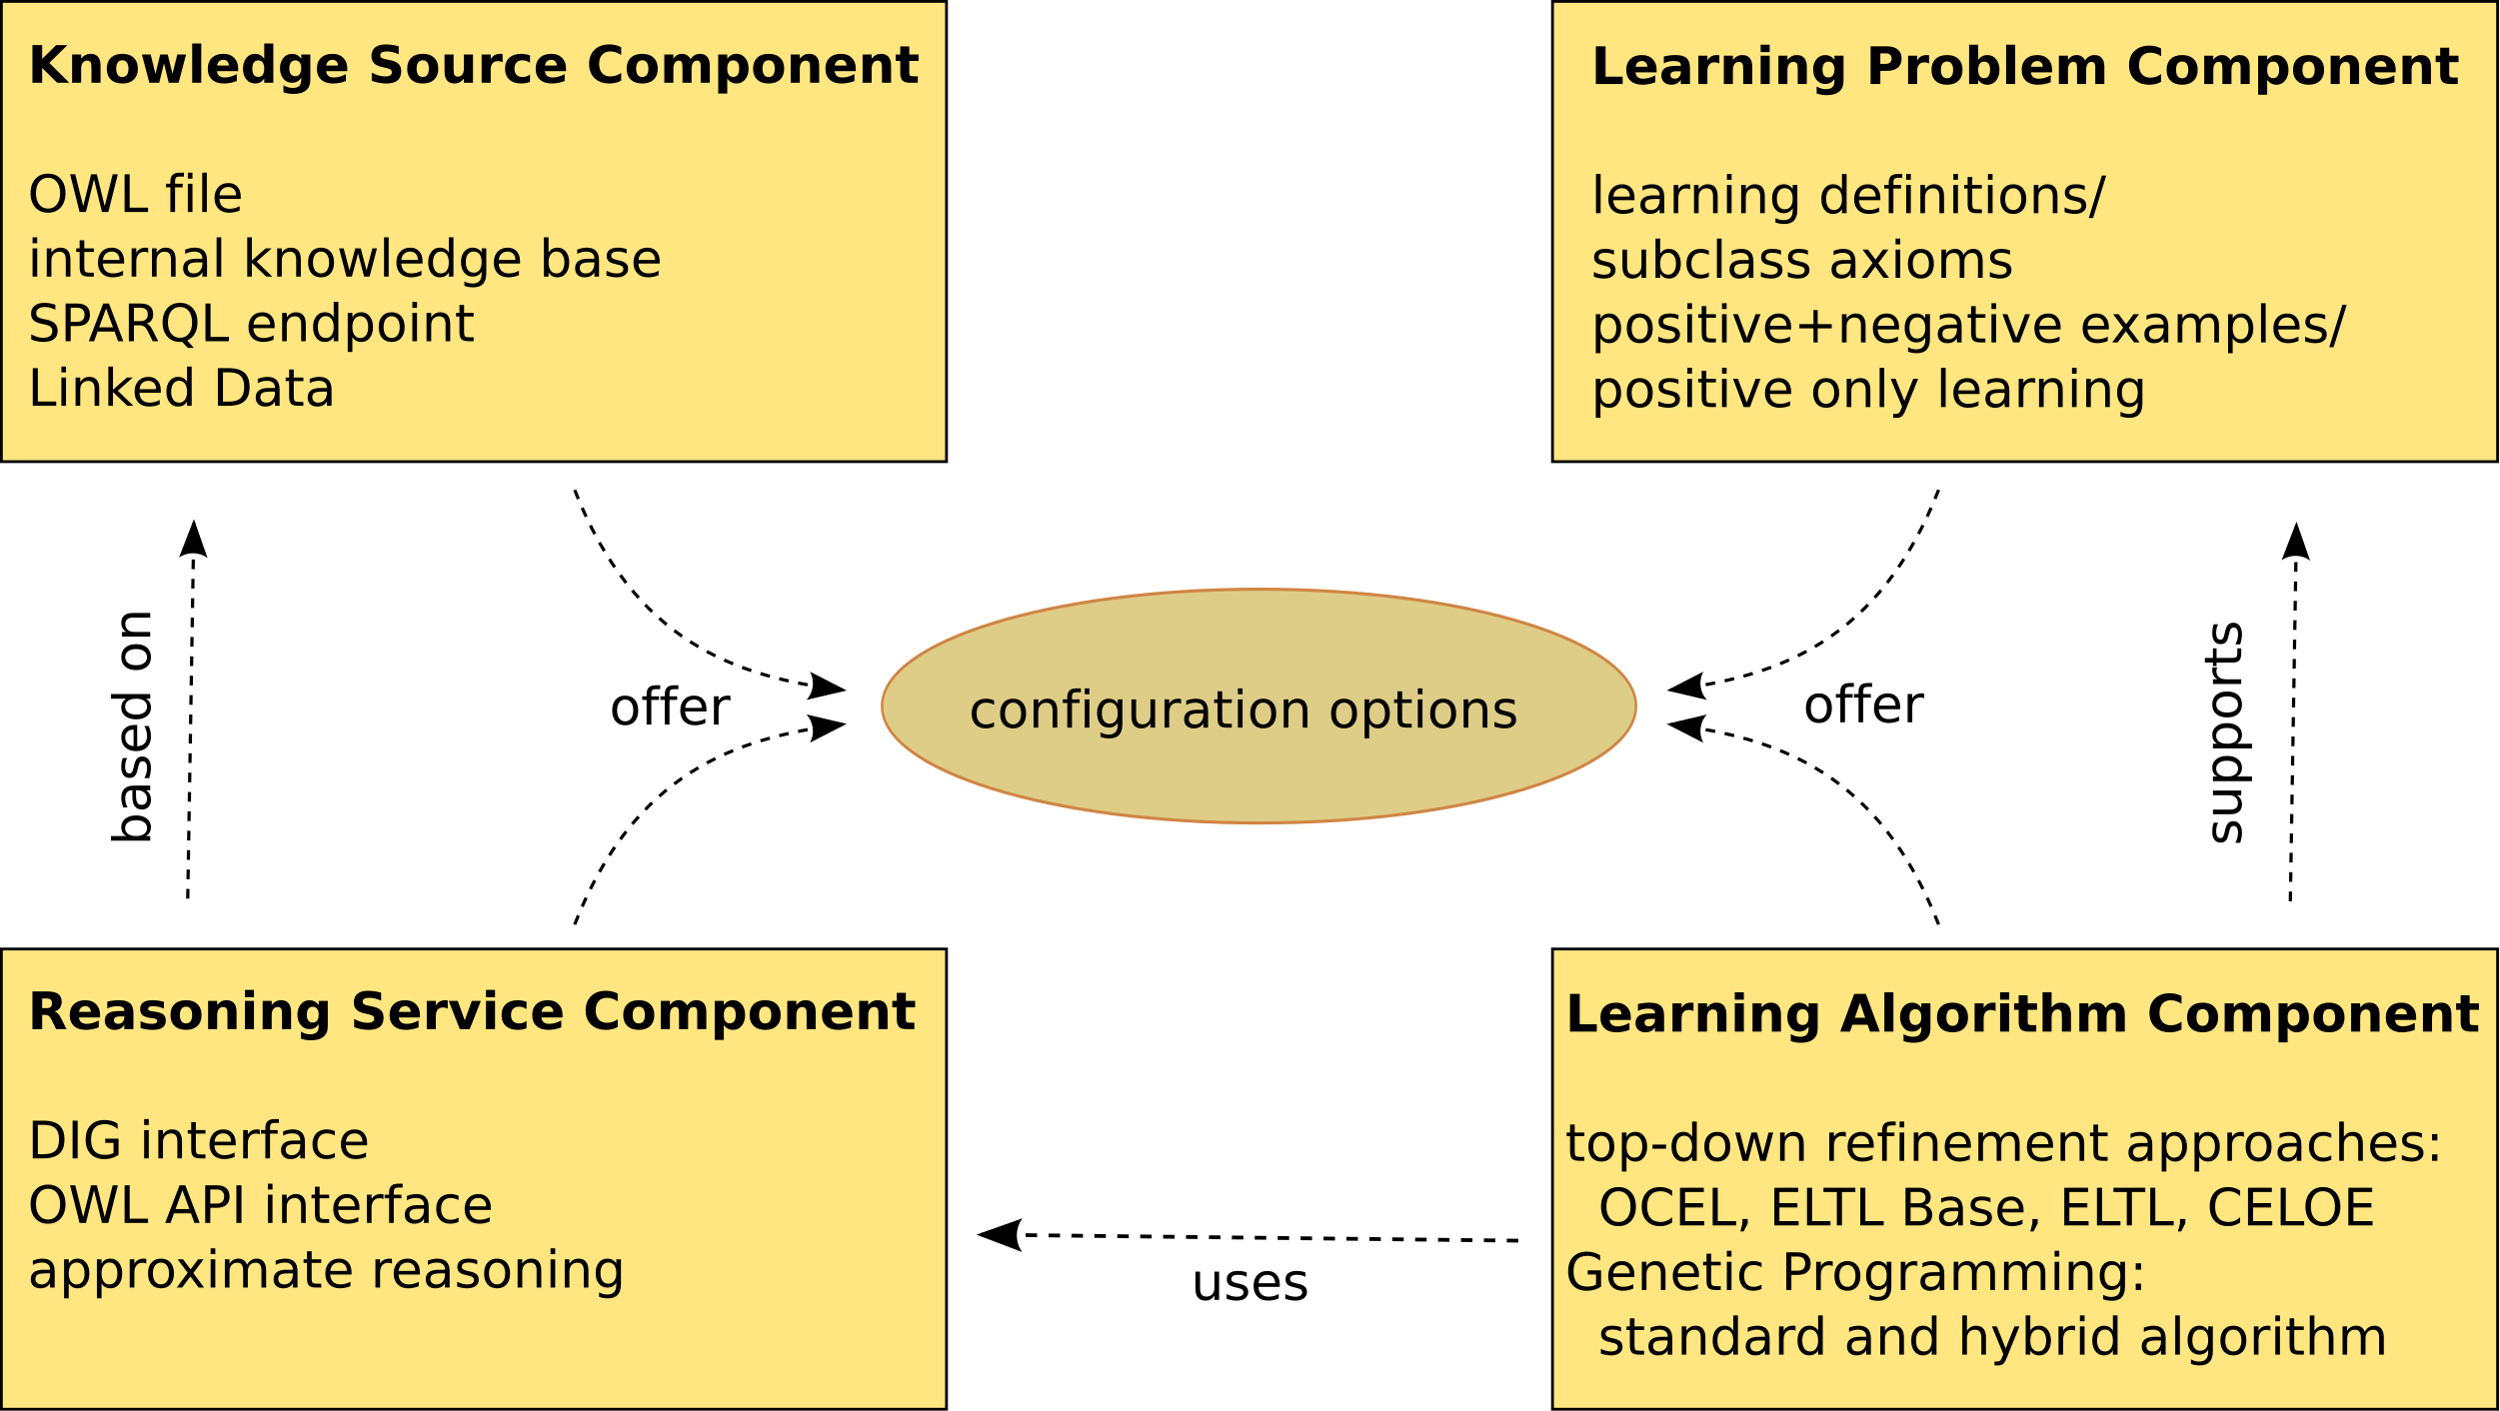
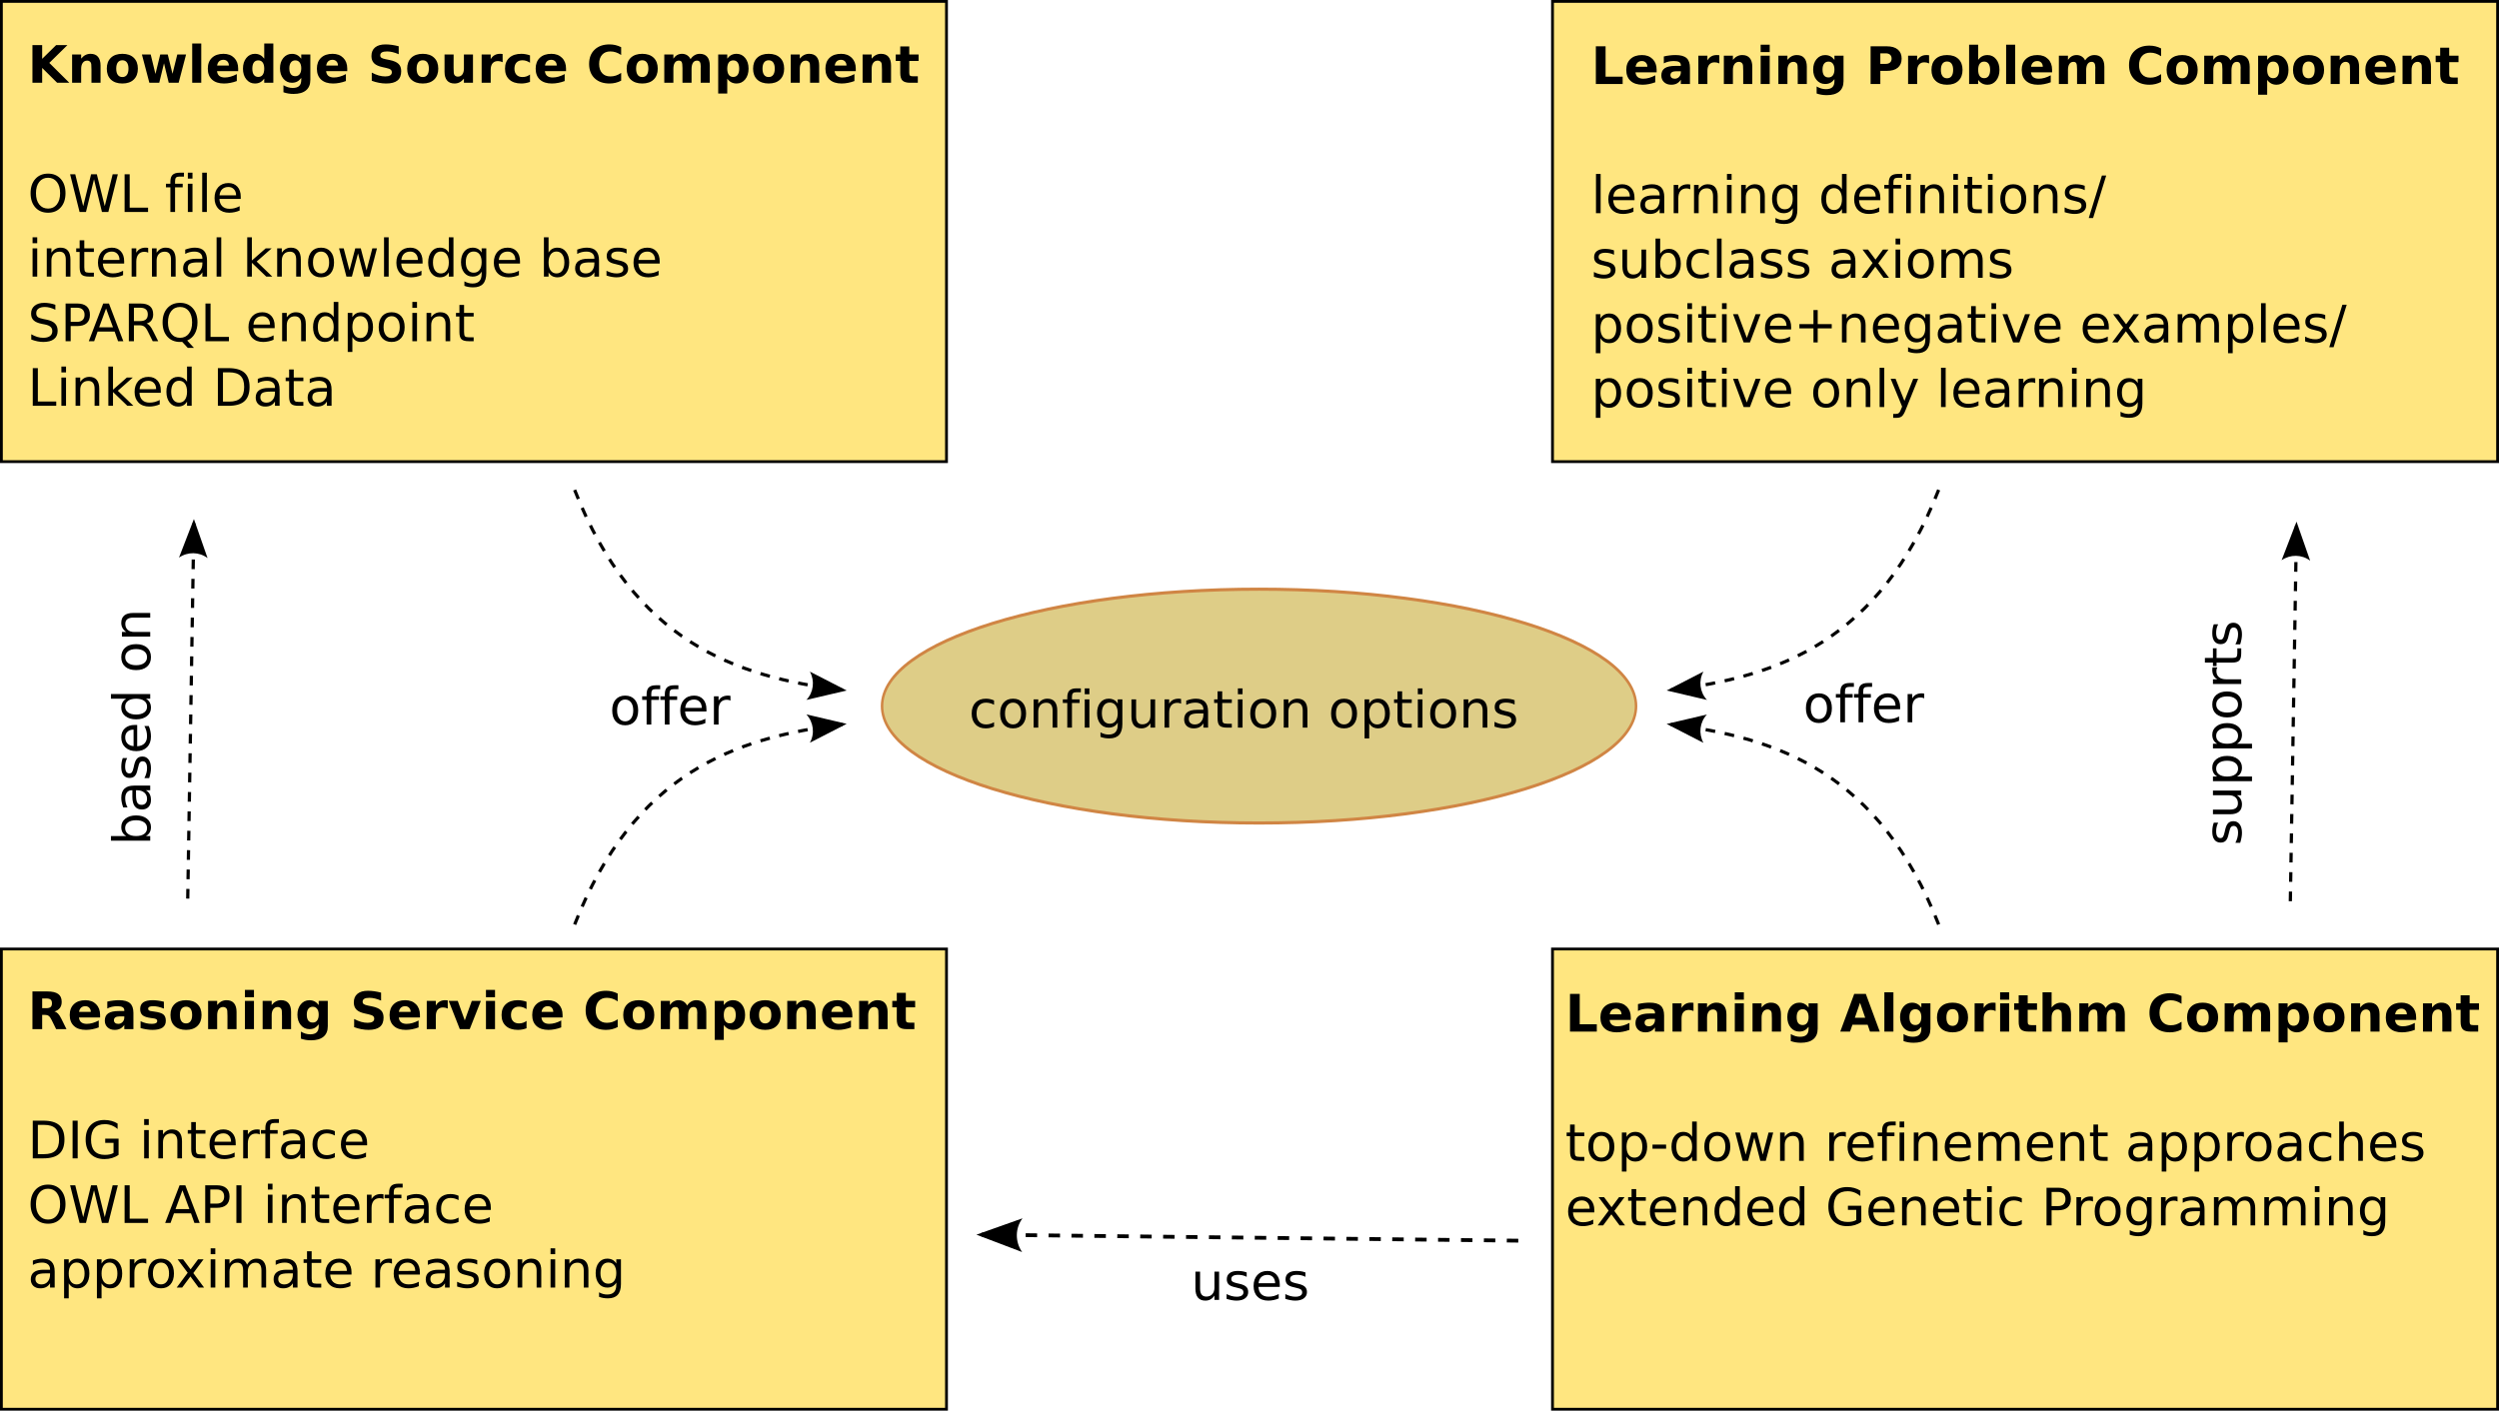
<svg xmlns="http://www.w3.org/2000/svg" width="1160" height="655" id="svg2" version="1.0">
  <defs id="defs4">
    <marker orient="auto" refY="0" refX="0" id="Arrow2Lend" style="overflow:visible">
      <path id="path3293" style="font-size:12px;fill-rule:evenodd;stroke-width:0.625;stroke-linejoin:round" d="M 8.719,4.034 L -2.207,0.016 L 8.719,-4.002 C 6.973,-1.63 6.983,1.616 8.719,4.034 z" transform="matrix(-1.1,0,0,-1.1,-1.1,0)" />
    </marker>
  </defs>
  <g id="layer1" transform="translate(190,-149.0945)">
    <rect style="fill:#ffe680;fill-rule:evenodd;stroke:#000000;stroke-width:1.301px;stroke-linecap:butt;stroke-linejoin:miter;stroke-opacity:1" id="rect3191" width="438.699" height="213.699" x="-189.349" y="149.745" />
    <text xml:space="preserve" style="font-size:24px;font-style:normal;font-weight:normal;fill:#000000;fill-opacity:1;stroke:none;stroke-width:1px;stroke-linecap:butt;stroke-linejoin:miter;stroke-opacity:1;font-family:Bitstream Vera Sans" x="-177.143" y="187.523" id="text3199">
      <tspan id="tspan3201" x="-177.143" y="187.523" style="font-weight:bold;-inkscape-font-specification:Bitstream Vera Sans Bold;font-family:Bitstream Vera Sans;font-style:normal;font-stretch:normal;font-variant:normal;font-size:24px;text-anchor:start;text-align:start;writing-mode:lr;line-height:125%">Knowledge Source Component</tspan>
      <tspan x="-177.143" y="217.523" id="tspan3203" style="-inkscape-font-specification:Bitstream Vera Sans;font-family:Bitstream Vera Sans;font-weight:normal;font-style:normal;font-stretch:normal;font-variant:normal;font-size:24px;text-anchor:start;text-align:start;writing-mode:lr;line-height:125%" />
      <tspan x="-177.143" y="247.523" id="tspan3205" style="-inkscape-font-specification:Bitstream Vera Sans;font-family:Bitstream Vera Sans;font-weight:normal;font-style:normal;font-stretch:normal;font-variant:normal;font-size:24px;text-anchor:start;text-align:start;writing-mode:lr;line-height:125%">OWL file</tspan>
      <tspan x="-177.143" y="277.523" id="tspan3207" style="-inkscape-font-specification:Bitstream Vera Sans;font-family:Bitstream Vera Sans;font-weight:normal;font-style:normal;font-stretch:normal;font-variant:normal;font-size:24px;text-anchor:start;text-align:start;writing-mode:lr;line-height:125%">internal knowledge base</tspan>
      <tspan x="-177.143" y="307.523" id="tspan3209" style="-inkscape-font-specification:Bitstream Vera Sans;font-family:Bitstream Vera Sans;font-weight:normal;font-style:normal;font-stretch:normal;font-variant:normal;font-size:24px;text-anchor:start;text-align:start;writing-mode:lr;line-height:125%">SPARQL endpoint</tspan>
      <tspan x="-177.143" y="337.523" id="tspan3211" style="-inkscape-font-specification:Bitstream Vera Sans;font-family:Bitstream Vera Sans;font-weight:normal;font-style:normal;font-stretch:normal;font-variant:normal;font-size:24px;text-anchor:start;text-align:start;writing-mode:lr;line-height:125%">Linked Data</tspan>
    </text>
    <rect style="fill:#ffe680;fill-rule:evenodd;stroke:#000000;stroke-width:1.301px;stroke-linecap:butt;stroke-linejoin:miter;stroke-opacity:1" id="rect3251" width="438.699" height="213.699" x="530.651" y="149.745" />
    <text xml:space="preserve" style="font-size:24px;font-style:normal;font-weight:normal;fill:#000000;fill-opacity:1;stroke:none;stroke-width:1px;stroke-linecap:butt;stroke-linejoin:miter;stroke-opacity:1;font-family:Bitstream Vera Sans" x="548.571" y="188.094" id="text3213">
      <tspan id="tspan3215" x="548.571" y="188.094" style="font-weight:bold;-inkscape-font-specification:Bitstream Vera Sans Bold">Learning Problem Component</tspan>
      <tspan x="548.571" y="218.094" id="tspan3217" />
      <tspan x="548.571" y="248.094" id="tspan3219">learning definitions/</tspan>
      <tspan x="548.571" y="278.094" id="tspan3221">subclass axioms</tspan>
      <tspan x="548.571" y="308.094" id="tspan3223">positive+negative examples/</tspan>
      <tspan x="548.571" y="338.094" id="tspan3225">positive only learning</tspan>
    </text>
    <rect style="fill:#ffe680;fill-rule:evenodd;stroke:#000000;stroke-width:1.301px;stroke-linecap:butt;stroke-linejoin:miter;stroke-opacity:1" id="rect3265" width="438.699" height="213.699" x="-189.349" y="589.745" />
    <text xml:space="preserve" style="font-size:24px;font-style:normal;font-weight:normal;fill:#000000;fill-opacity:1;stroke:none;stroke-width:1px;stroke-linecap:butt;stroke-linejoin:miter;stroke-opacity:1;font-family:Bitstream Vera Sans" x="-177.143" y="626.952" id="text3227">
      <tspan id="tspan3229" x="-177.143" y="626.952" style="font-weight:bold;-inkscape-font-specification:Bitstream Vera Sans Bold">Reasoning Service Component</tspan>
      <tspan x="-177.143" y="656.952" id="tspan3231" />
      <tspan x="-177.143" y="686.952" id="tspan3233">DIG interface</tspan>
      <tspan x="-177.143" y="716.952" id="tspan3235">OWL API interface</tspan>
      <tspan x="-177.143" y="746.952" id="tspan3237">approximate reasoning</tspan>
    </text>
    <rect style="fill:#ffe680;fill-rule:evenodd;stroke:#000000;stroke-width:1.301px;stroke-linecap:butt;stroke-linejoin:miter;stroke-opacity:1" id="rect3255" width="438.699" height="213.699" x="530.651" y="589.745" />
-     <text xml:space="preserve" style="font-size:24px;font-style:normal;font-weight:normal;fill:#000000;fill-opacity:1;stroke:none;font-family:Bitstream Vera Sans" x="536.572" y="628.094" id="text3239">
+     <text xml:space="preserve" style="font-size:24px;font-style:normal;font-weight:normal;fill:#000000;fill-opacity:1;stroke:none;stroke-width:1px;stroke-linecap:butt;stroke-linejoin:miter;stroke-opacity:1;font-family:Bitstream Vera Sans" x="536.572" y="628.094" id="text3239">
      <tspan id="tspan3241" x="536.572" y="628.094" style="font-weight:bold;-inkscape-font-specification:Bitstream Vera Sans Bold">Learning Algorithm Component</tspan>
      <tspan x="536.572" y="658.094" id="tspan3243" />
-       <tspan x="536.572" y="688.094" id="tspan3245">top-down refinement approaches:</tspan>
-       <tspan x="536.572" y="718.094" id="tspan2863">  OCEL, ELTL Base, ELTL, CELOE</tspan>
-       <tspan x="536.572" y="748.094" id="tspan3247">Genetic Programming:</tspan>
-       <tspan x="536.572" y="778.094" id="tspan2865">  standard and hybrid algorithm</tspan>
+       <tspan x="536.572" y="688.094" id="tspan3245">top-down refinement approaches</tspan>
+       <tspan x="536.572" y="718.094" id="tspan3247">extended Genetic Programming</tspan>
    </text>
    <path style="fill:none;fill-rule:evenodd;stroke:#000000;stroke-width:1.5;stroke-linecap:butt;stroke-linejoin:miter;marker-end:url(#Arrow2Lend);stroke-miterlimit:4;stroke-dasharray:4.5, 4.5;stroke-dashoffset:0;stroke-opacity:1" d="M -102.857,566.345 L -100,392.086" id="path3267" />
    <path style="fill:none;fill-rule:evenodd;stroke:#000000;stroke-width:1.5;stroke-linecap:butt;stroke-linejoin:miter;marker-end:url(#Arrow2Lend);stroke-miterlimit:4;stroke-dasharray:4.5, 4.5;stroke-dashoffset:0;stroke-opacity:1" d="M 873.146,567.559 L 876.004,393.301" id="path4047" />
    <path style="fill:none;fill-rule:evenodd;stroke:#000000;stroke-width:1.773;stroke-linecap:butt;stroke-linejoin:miter;marker-end:url(#Arrow2Lend);stroke-miterlimit:4;stroke-dasharray:5.318, 5.318;stroke-dashoffset:0;stroke-opacity:1" d="M 514.757,725.174 L 265.591,722.383" id="path4049" />
    <text xml:space="preserve" style="font-size:24px;font-style:normal;font-weight:normal;fill:#000000;fill-opacity:1;stroke:none;stroke-width:1px;stroke-linecap:butt;stroke-linejoin:miter;stroke-opacity:1;font-family:Bitstream Vera Sans" x="362.857" y="752.666" id="text4051">
      <tspan id="tspan4053" x="362.857" y="752.666">uses</tspan>
    </text>
    <text xml:space="preserve" style="font-size:24px;font-style:normal;font-weight:normal;fill:#000000;fill-opacity:1;stroke:none;stroke-width:1px;stroke-linecap:butt;stroke-linejoin:miter;stroke-opacity:1;font-family:Bitstream Vera Sans" x="-541.726" y="850.348" id="text4055" transform="matrix(0,-1,1,0,0,0)">
      <tspan id="tspan4057" x="-541.726" y="850.348">supports</tspan>
    </text>
    <text xml:space="preserve" style="font-size:24px;font-style:normal;font-weight:normal;fill:#000000;fill-opacity:1;stroke:none;stroke-width:1px;stroke-linecap:butt;stroke-linejoin:miter;stroke-opacity:1;font-family:Bitstream Vera Sans" x="-541.642" y="-120.272" id="text4059" transform="matrix(0,-1,1,0,0,0)">
      <tspan id="tspan4061" x="-541.642" y="-120.272">based on</tspan>
    </text>
-     <path style="font-size:24px;fill:#decd87;stroke:#d08544;stroke-width:1.393;stroke-miterlimit:4;stroke-dasharray:none;stroke-dashoffset:0;stroke-opacity:1" id="path4063" d="m 632.857,486.237 c 0,28.798 -93.381,52.143 -208.571,52.143 -115.191,0 -208.571,-23.345 -208.571,-52.143 0,-28.798 93.381,-52.143 208.571,-52.143 115.191,0 208.571,23.345 208.571,52.143 z" transform="matrix(0.8390411,0,0,1.041096,38.43542,-29.26807)" />
+     <path style="font-size:24px;fill:#decd87;stroke:#d08544;stroke-width:1.393;stroke-miterlimit:4;stroke-dasharray:none;stroke-dashoffset:0;stroke-opacity:1" id="path4063" d="M 632.857,486.237 A 208.571,52.143 0 1 1 215.714,486.237 A 208.571,52.143 0 1 1 632.857,486.237 z" transform="matrix(0.8390411,0,0,1.041096,38.43542,-29.26807)" />
    <text xml:space="preserve" style="font-size:24px;font-style:normal;font-weight:normal;fill:#000000;fill-opacity:1;stroke:none;stroke-width:1px;stroke-linecap:butt;stroke-linejoin:miter;stroke-opacity:1;font-family:Bitstream Vera Sans" x="259.714" y="486.952" id="text4065">
      <tspan id="tspan4067" x="259.714" y="486.952">configuration options</tspan>
    </text>
    <path style="fill:none;fill-rule:evenodd;stroke:#000000;stroke-width:1.5;stroke-linecap:butt;stroke-linejoin:miter;marker-end:url(#Arrow2Lend);stroke-miterlimit:4;stroke-dasharray:4.5, 4.5;stroke-dashoffset:0;stroke-opacity:1" d="M 76.75,376.611 C 104.324,446.826 150.854,463.334 201.036,469.496" id="path4071" />
    <path style="fill:none;fill-rule:evenodd;stroke:#000000;stroke-width:1.5;stroke-linecap:butt;stroke-linejoin:miter;marker-end:url(#Arrow2Lend);stroke-miterlimit:4;stroke-dasharray:4.5, 4.5;stroke-dashoffset:0;stroke-opacity:1" d="M 76.75,578.345 C 104.324,508.129 150.854,491.622 201.036,485.46" id="path4073" />
    <path style="fill:none;fill-rule:evenodd;stroke:#000000;stroke-width:1.5;stroke-linecap:butt;stroke-linejoin:miter;marker-end:url(#Arrow2Lend);stroke-miterlimit:4;stroke-dasharray:4.5, 4.5;stroke-dashoffset:0;stroke-opacity:1" d="M 709.901,376.558 C 682.327,446.774 635.797,463.281 585.615,469.443" id="path4077" />
    <path style="fill:none;fill-rule:evenodd;stroke:#000000;stroke-width:1.5;stroke-linecap:butt;stroke-linejoin:miter;marker-end:url(#Arrow2Lend);stroke-miterlimit:4;stroke-dasharray:4.5, 4.5;stroke-dashoffset:0;stroke-opacity:1" d="M 709.898,578.345 C 682.323,508.129 635.793,491.622 585.612,485.46" id="path4079" />
    <text xml:space="preserve" style="font-size:24px;font-style:normal;font-weight:normal;fill:#000000;fill-opacity:1;stroke:none;stroke-width:1px;stroke-linecap:butt;stroke-linejoin:miter;stroke-opacity:1;font-family:Bitstream Vera Sans" x="92.857" y="485.523" id="text4081">
      <tspan id="tspan4083" x="92.857" y="485.523">offer</tspan>
    </text>
    <text xml:space="preserve" style="font-size:24px;font-style:normal;font-weight:normal;fill:#000000;fill-opacity:1;stroke:none;stroke-width:1px;stroke-linecap:butt;stroke-linejoin:miter;stroke-opacity:1;font-family:Bitstream Vera Sans" x="646.962" y="484.47" id="text4085">
      <tspan id="tspan4087" x="646.962" y="484.47">offer</tspan>
    </text>
  </g>
</svg>
